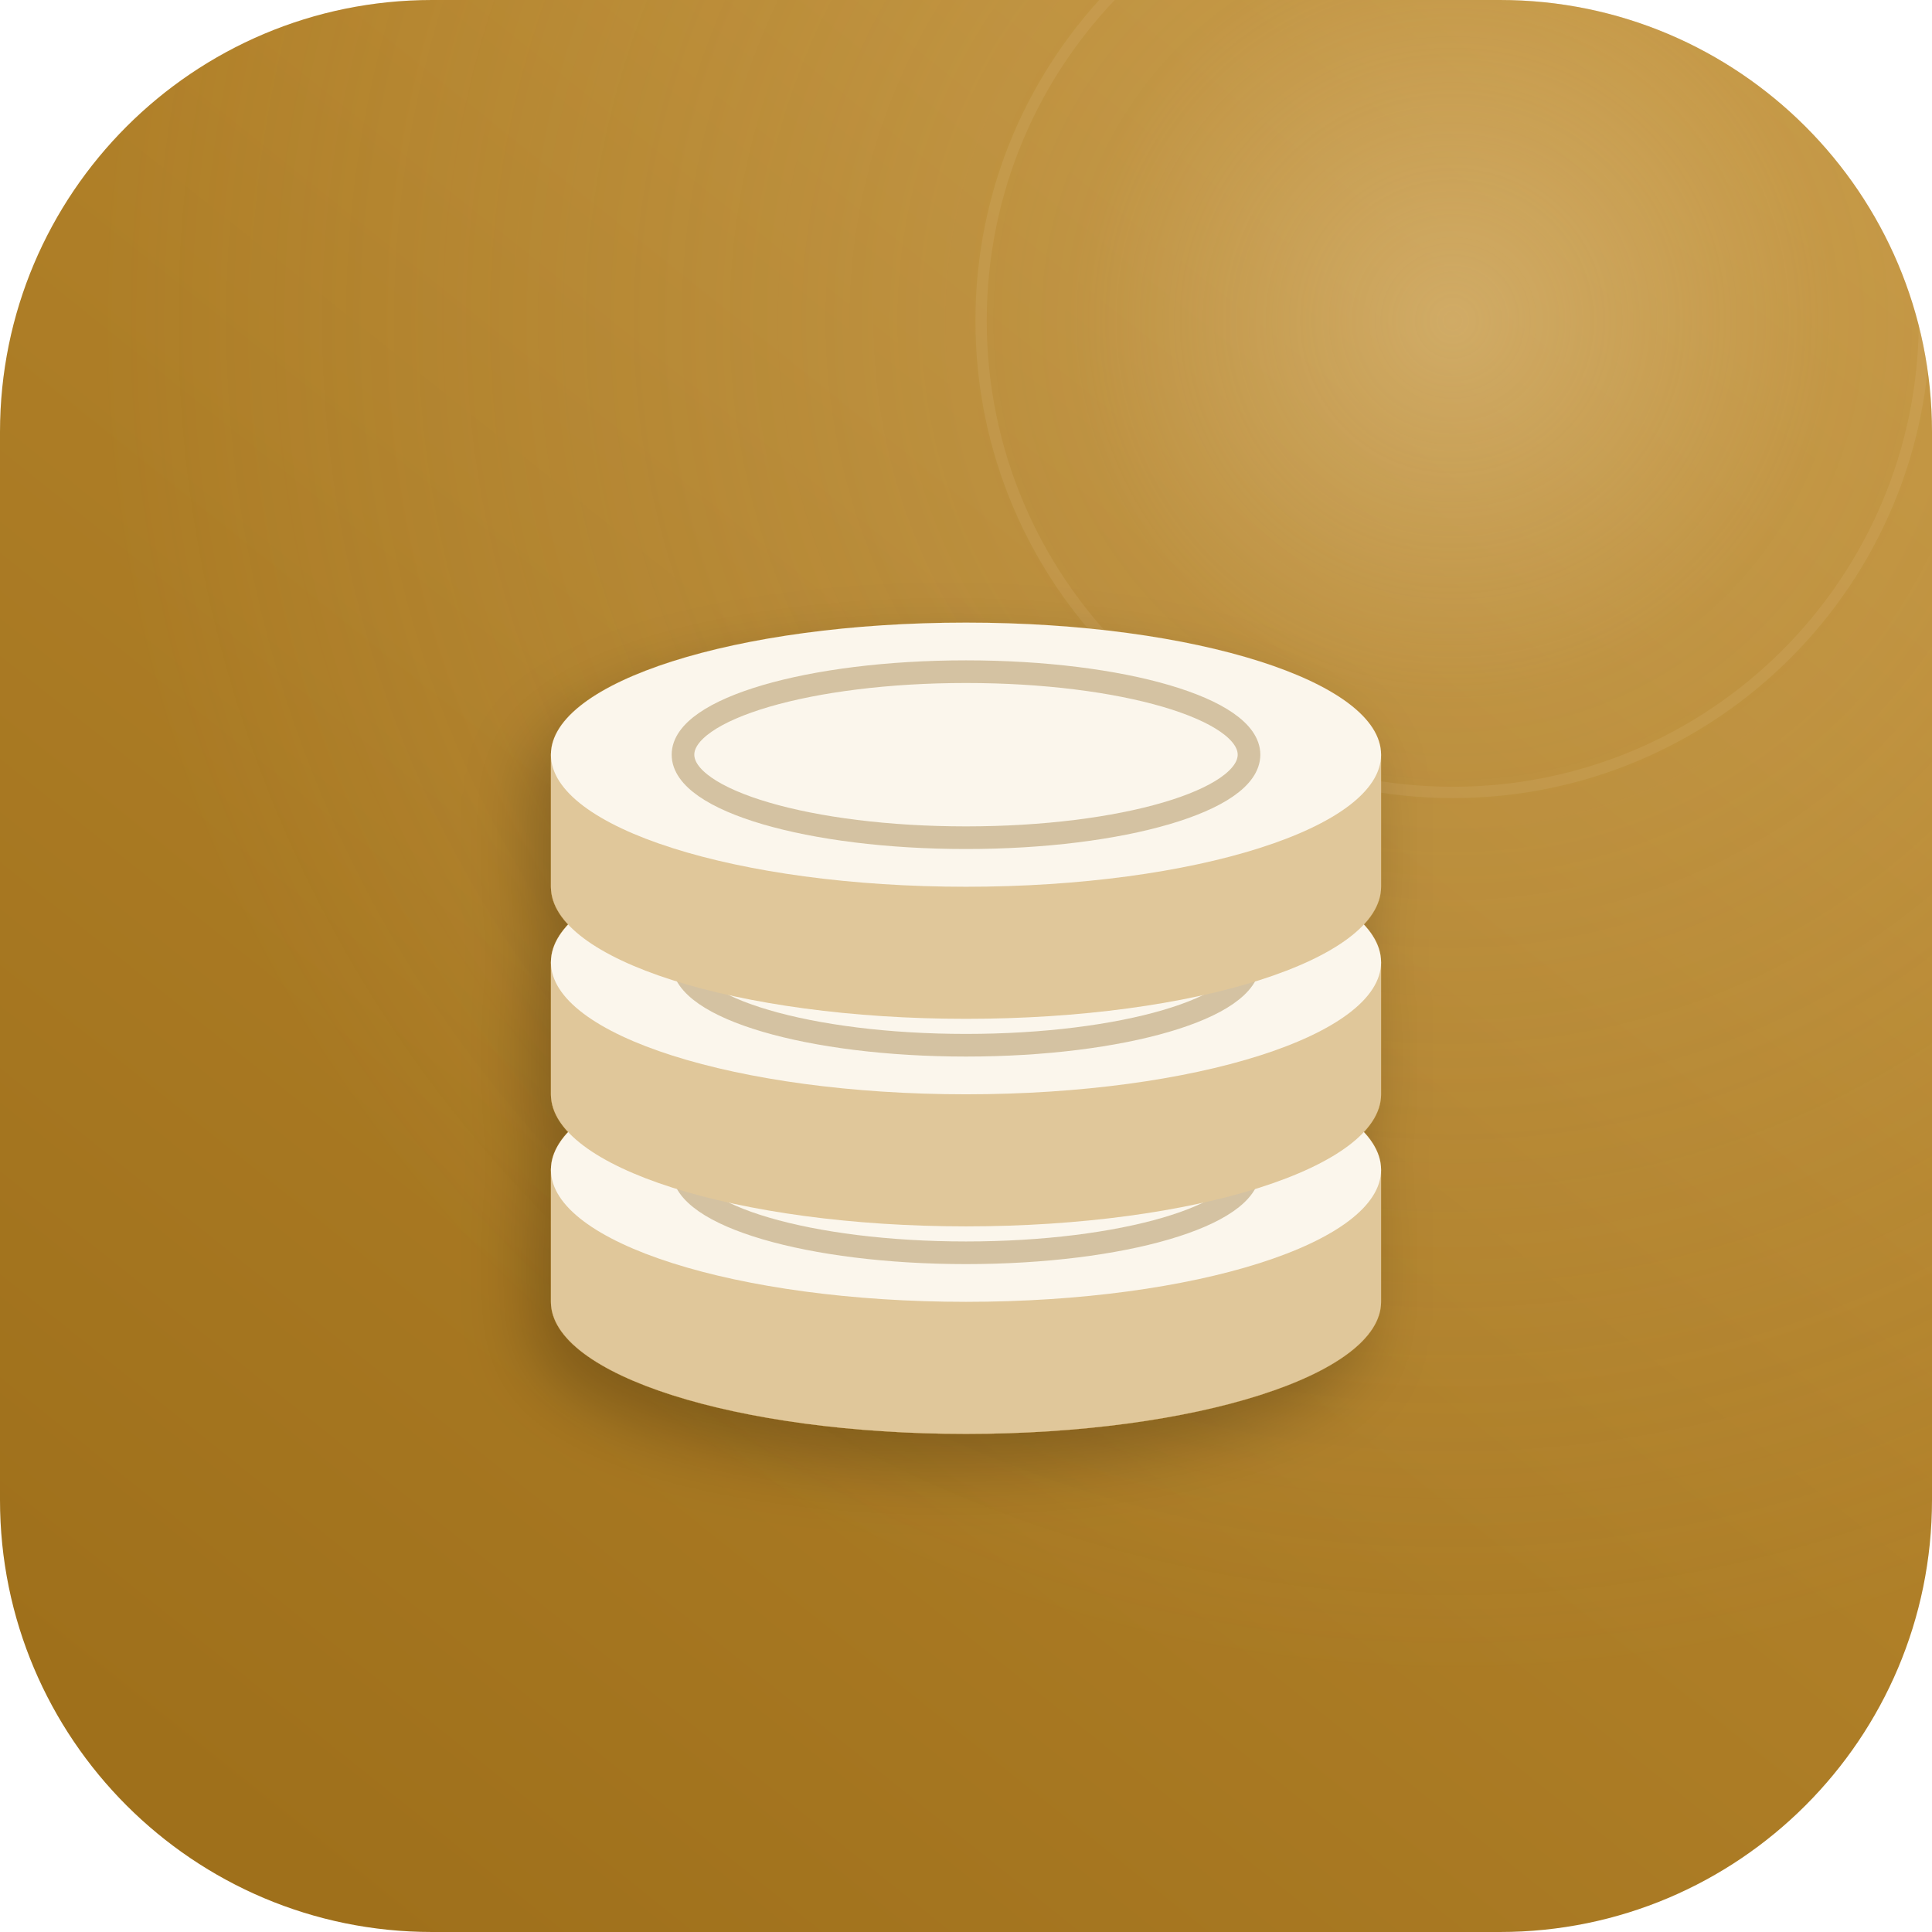
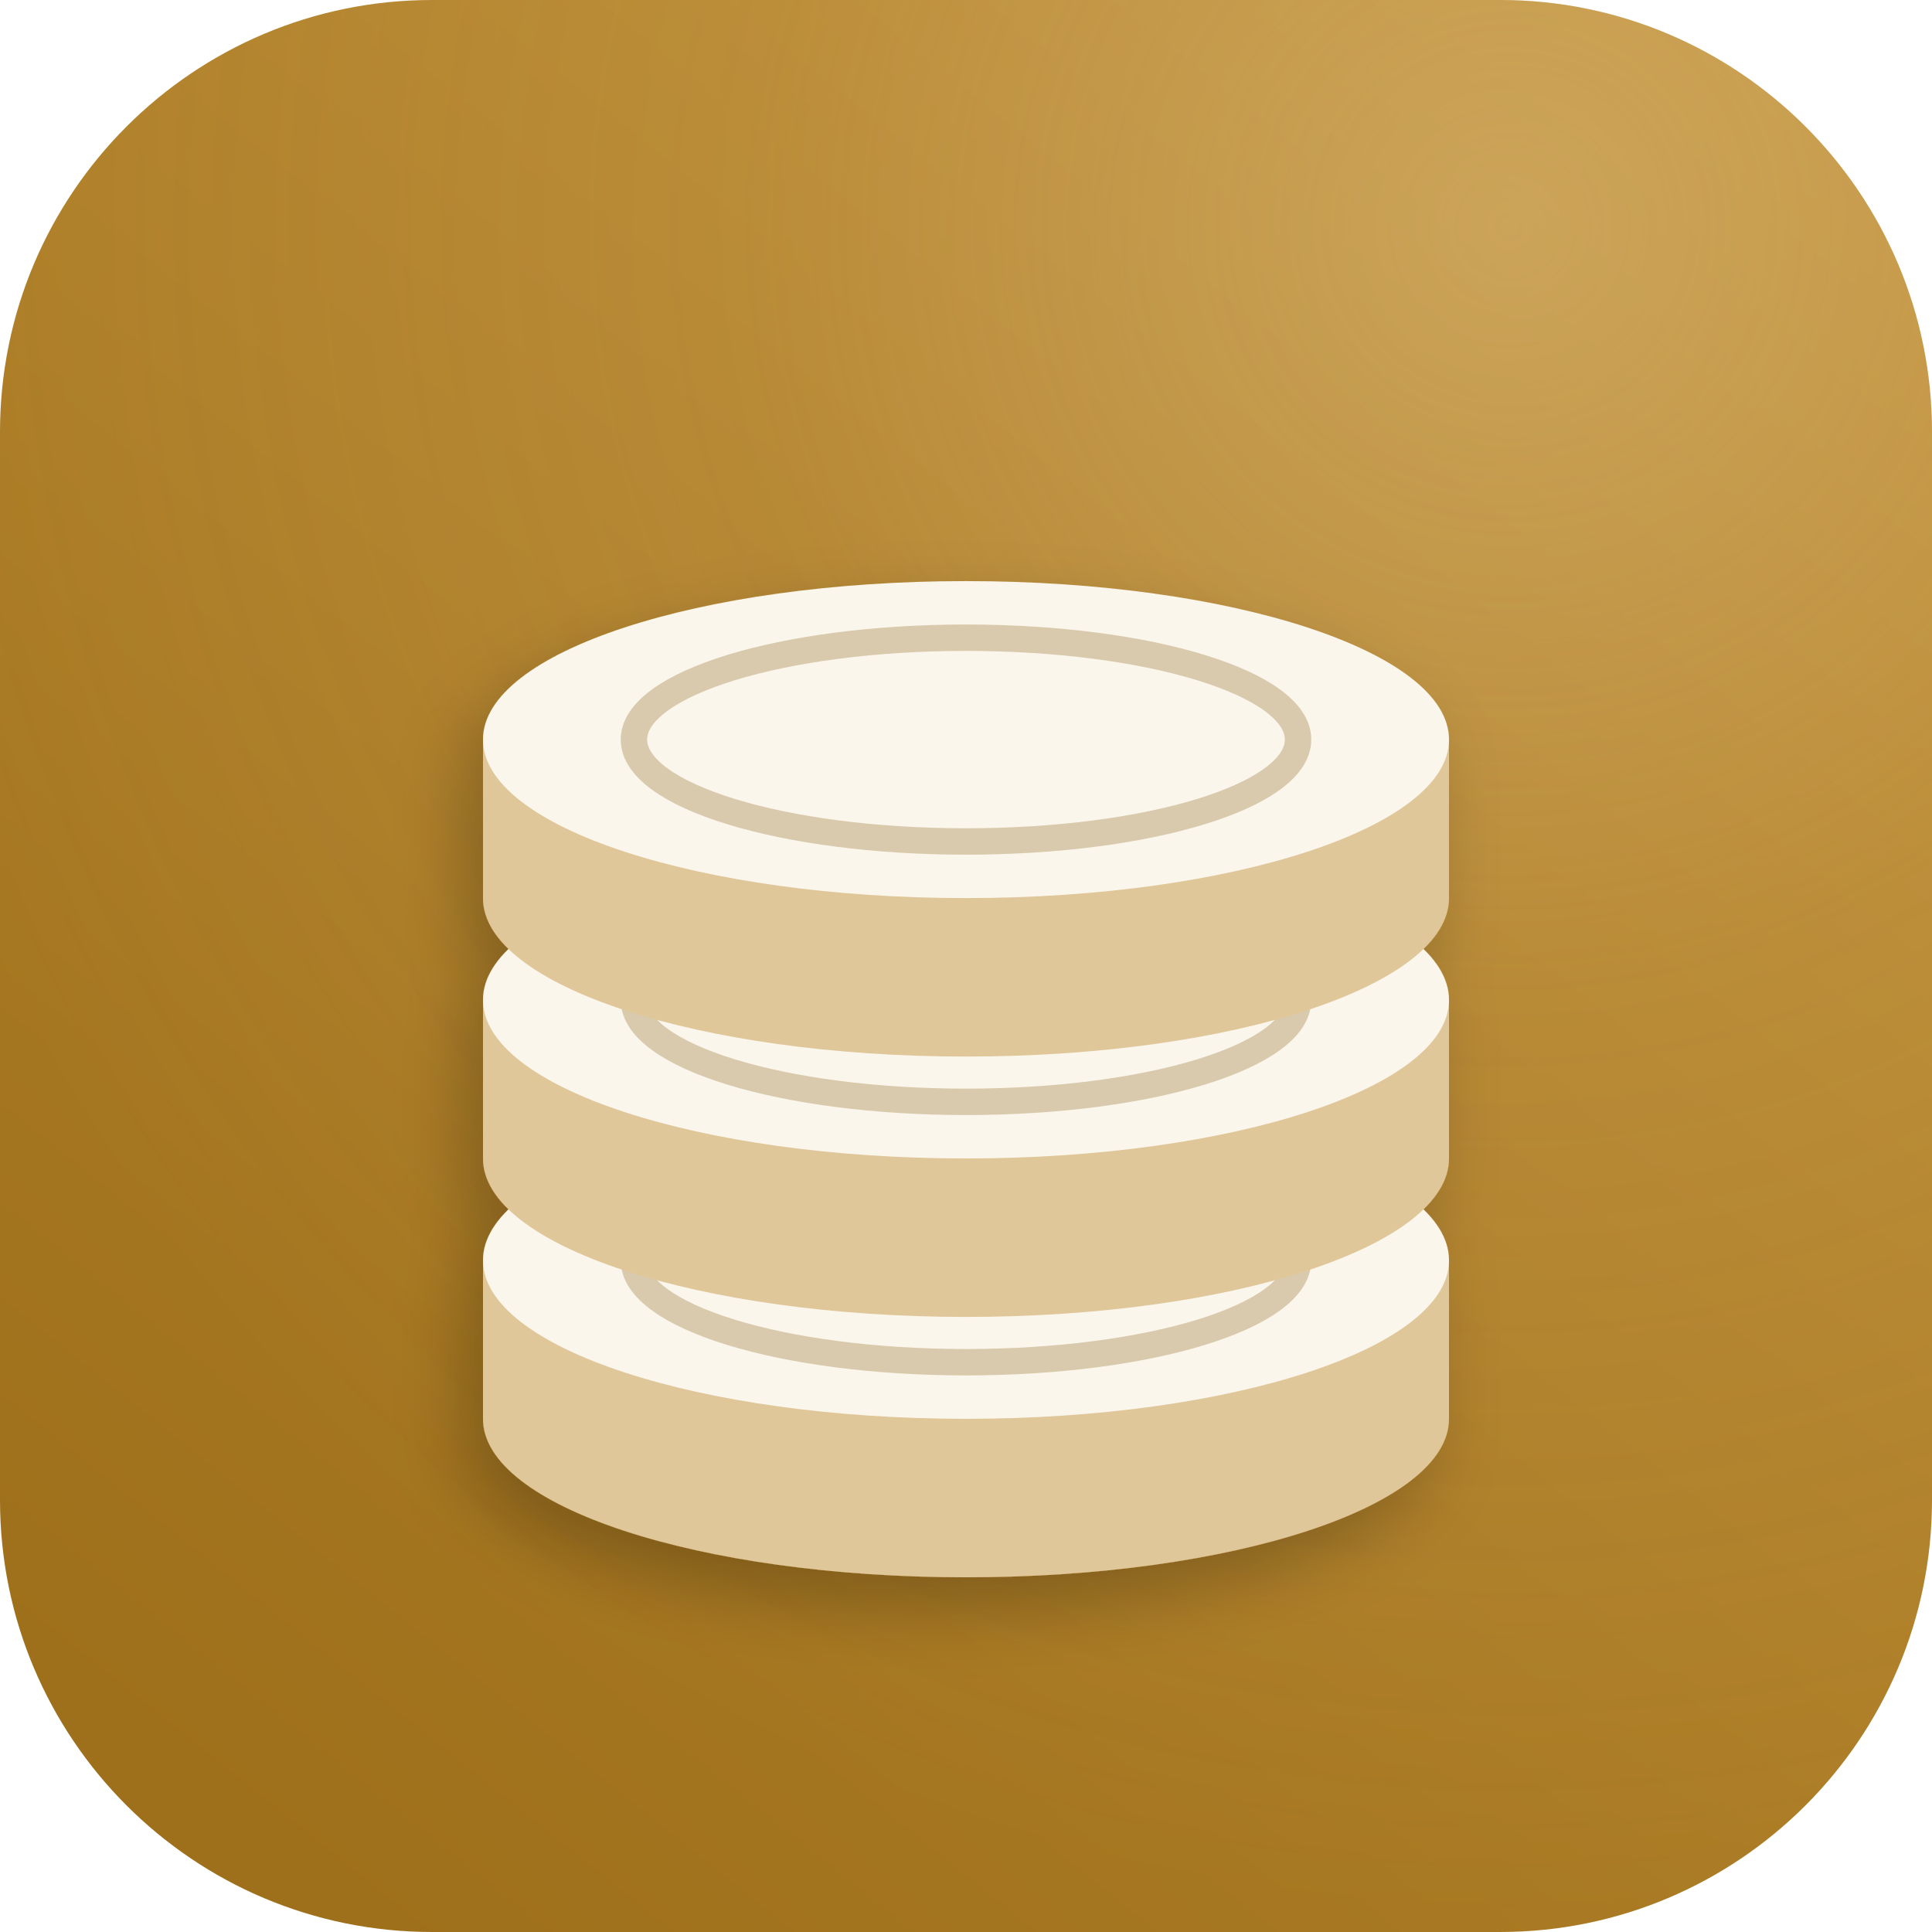
<svg xmlns="http://www.w3.org/2000/svg" viewBox="0 0 1024 1024">
  <defs>
    <linearGradient id="oikonomia-tile" x1="1" y1="0" x2="0.2" y2="1">
      <stop offset="0" stop-color="#c08f35" />
      <stop offset="1" stop-color="#9f701b" />
    </linearGradient>
-     <radialGradient id="oikonomia-light" cx="770" cy="170" r="720" gradientUnits="userSpaceOnUse">
-       <stop offset="0" stop-color="#f1dbb1" stop-opacity="0.42" />
-       <stop offset=".28" stop-color="#f1dbb1" stop-opacity="0.16" />
+     <radialGradient id="oikonomia-light" cx="800" cy="120" r="900" gradientUnits="userSpaceOnUse">
+       <stop offset="0" stop-color="#f1dbb1" stop-opacity="0.32" />
+       <stop offset=".45" stop-color="#f1dbb1" stop-opacity="0.096" />
      <stop offset="1" stop-color="#f1dbb1" stop-opacity="0" />
    </radialGradient>
    <filter id="oikonomia-lift" x="-20%" y="-20%" width="140%" height="150%">
      <feDropShadow dx="-10" dy="16" stdDeviation="18" flood-color="#000000" flood-opacity="0.24" />
    </filter>
    <clipPath id="oikonomia-clip">
      <rect width="1024" height="1024" rx="229" />
    </clipPath>
  </defs>
  <rect width="1024" height="1024" rx="229" fill="url(#oikonomia-tile)" />
  <g clip-path="url(#oikonomia-clip)">
    <rect width="1024" height="1024" fill="url(#oikonomia-light)" />
-     <circle cx="770" cy="170" r="250" fill="none" stroke="#f1dbb1" stroke-opacity="0.1" stroke-width="6" />
  </g>
  <g filter="url(#oikonomia-lift)">
    <g transform="translate(512 512) scale(1) translate(-512 -512)">
-       <path d="M292 620 v70 a220 70 0 0 0 440 0 v-70Z" fill="#e0c79a" />
-       <ellipse cx="512" cy="620" rx="220" ry="70" fill="#fbf6ec" />
-       <ellipse cx="512" cy="620" rx="150" ry="44" fill="none" stroke="#8b6217" stroke-width="12" opacity=".35" />
-       <path d="M292 510 v70 a220 70 0 0 0 440 0 v-70Z" fill="#e0c79a" />
-       <ellipse cx="512" cy="510" rx="220" ry="70" fill="#fbf6ec" />
-       <ellipse cx="512" cy="510" rx="150" ry="44" fill="none" stroke="#8b6217" stroke-width="12" opacity=".35" />
-       <path d="M292 400 v70 a220 70 0 0 0 440 0 v-70Z" fill="#e0c79a" />
-       <ellipse cx="512" cy="400" rx="220" ry="70" fill="#fbf6ec" />
-       <ellipse cx="512" cy="400" rx="150" ry="44" fill="none" stroke="#8b6217" stroke-width="12" opacity=".35" />
+       <path d="M256 668 v84 a256 84 0 0 0 512 0 v-84Z" fill="#e0c79a" />
+       <ellipse cx="512" cy="668" rx="256" ry="84" fill="#fbf6ec" />
+       <ellipse cx="512" cy="668" rx="176" ry="54" fill="none" stroke="#8b6217" stroke-width="14" opacity=".3" />
+       <path d="M256 530 v84 a256 84 0 0 0 512 0 v-84Z" fill="#e0c79a" />
+       <ellipse cx="512" cy="530" rx="256" ry="84" fill="#fbf6ec" />
+       <ellipse cx="512" cy="530" rx="176" ry="54" fill="none" stroke="#8b6217" stroke-width="14" opacity=".3" />
+       <path d="M256 392 v84 a256 84 0 0 0 512 0 v-84Z" fill="#e0c79a" />
+       <ellipse cx="512" cy="392" rx="256" ry="84" fill="#fbf6ec" />
+       <ellipse cx="512" cy="392" rx="176" ry="54" fill="none" stroke="#8b6217" stroke-width="14" opacity=".3" />
    </g>
  </g>
</svg>
